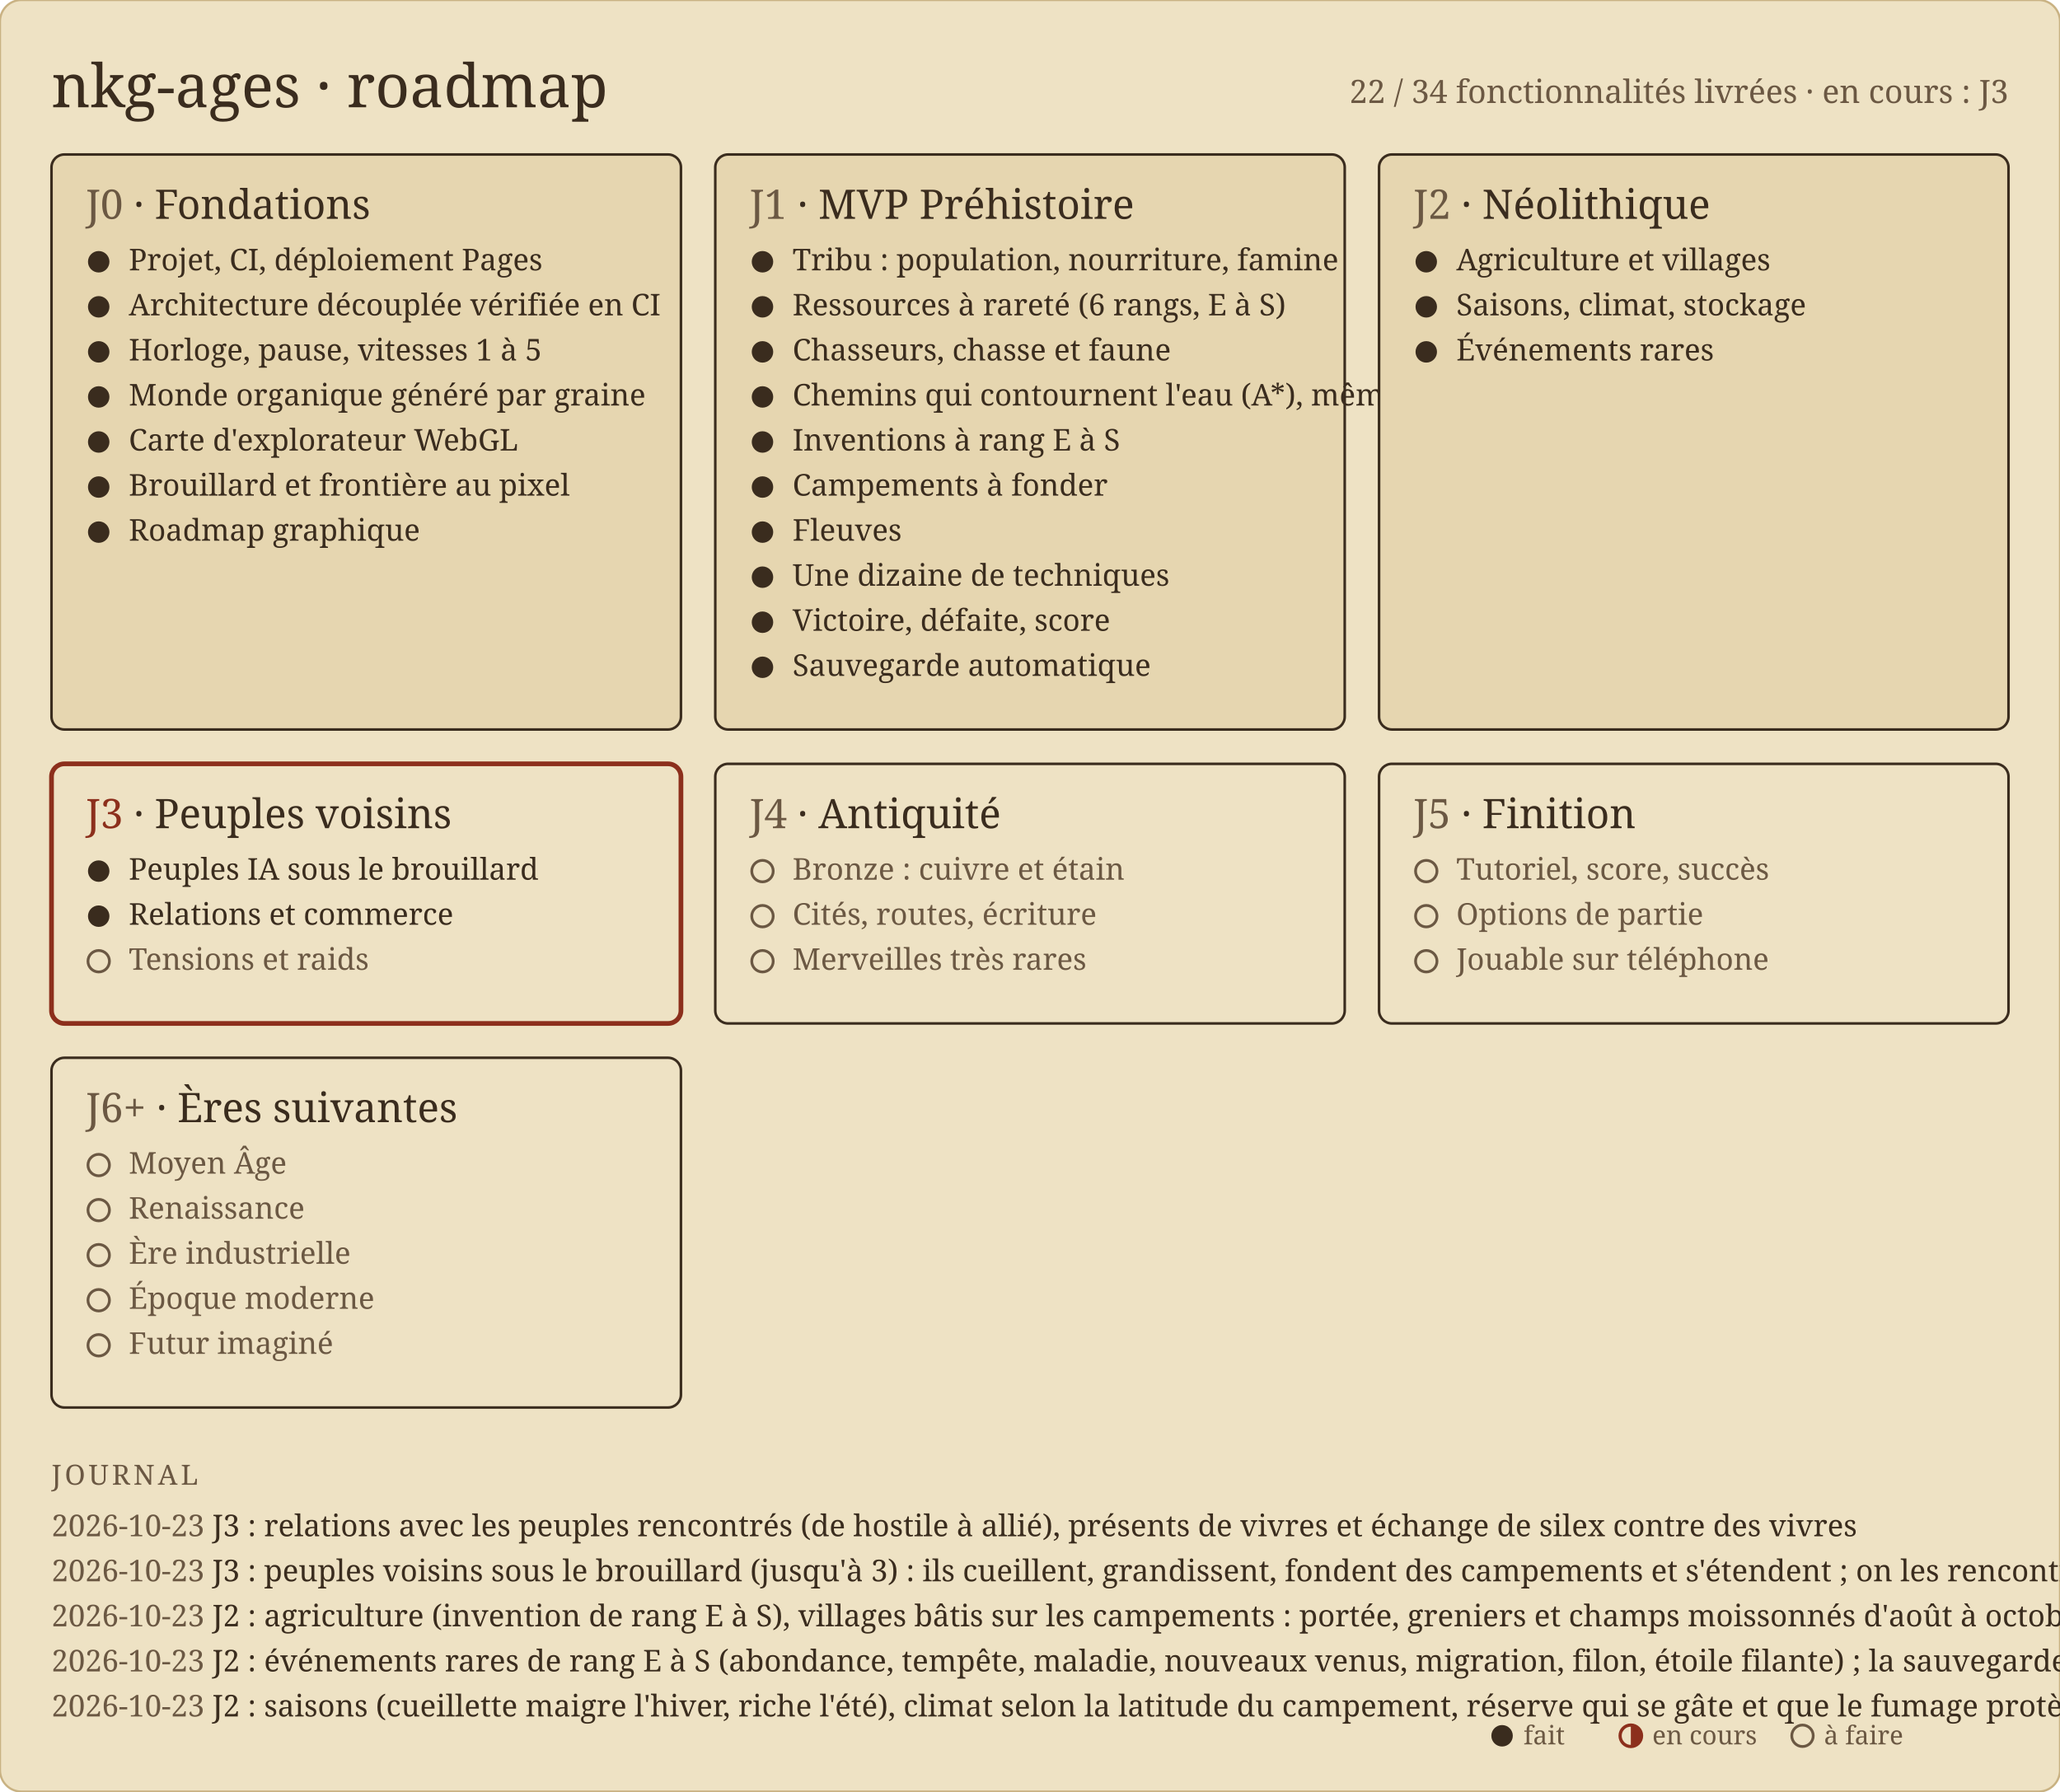
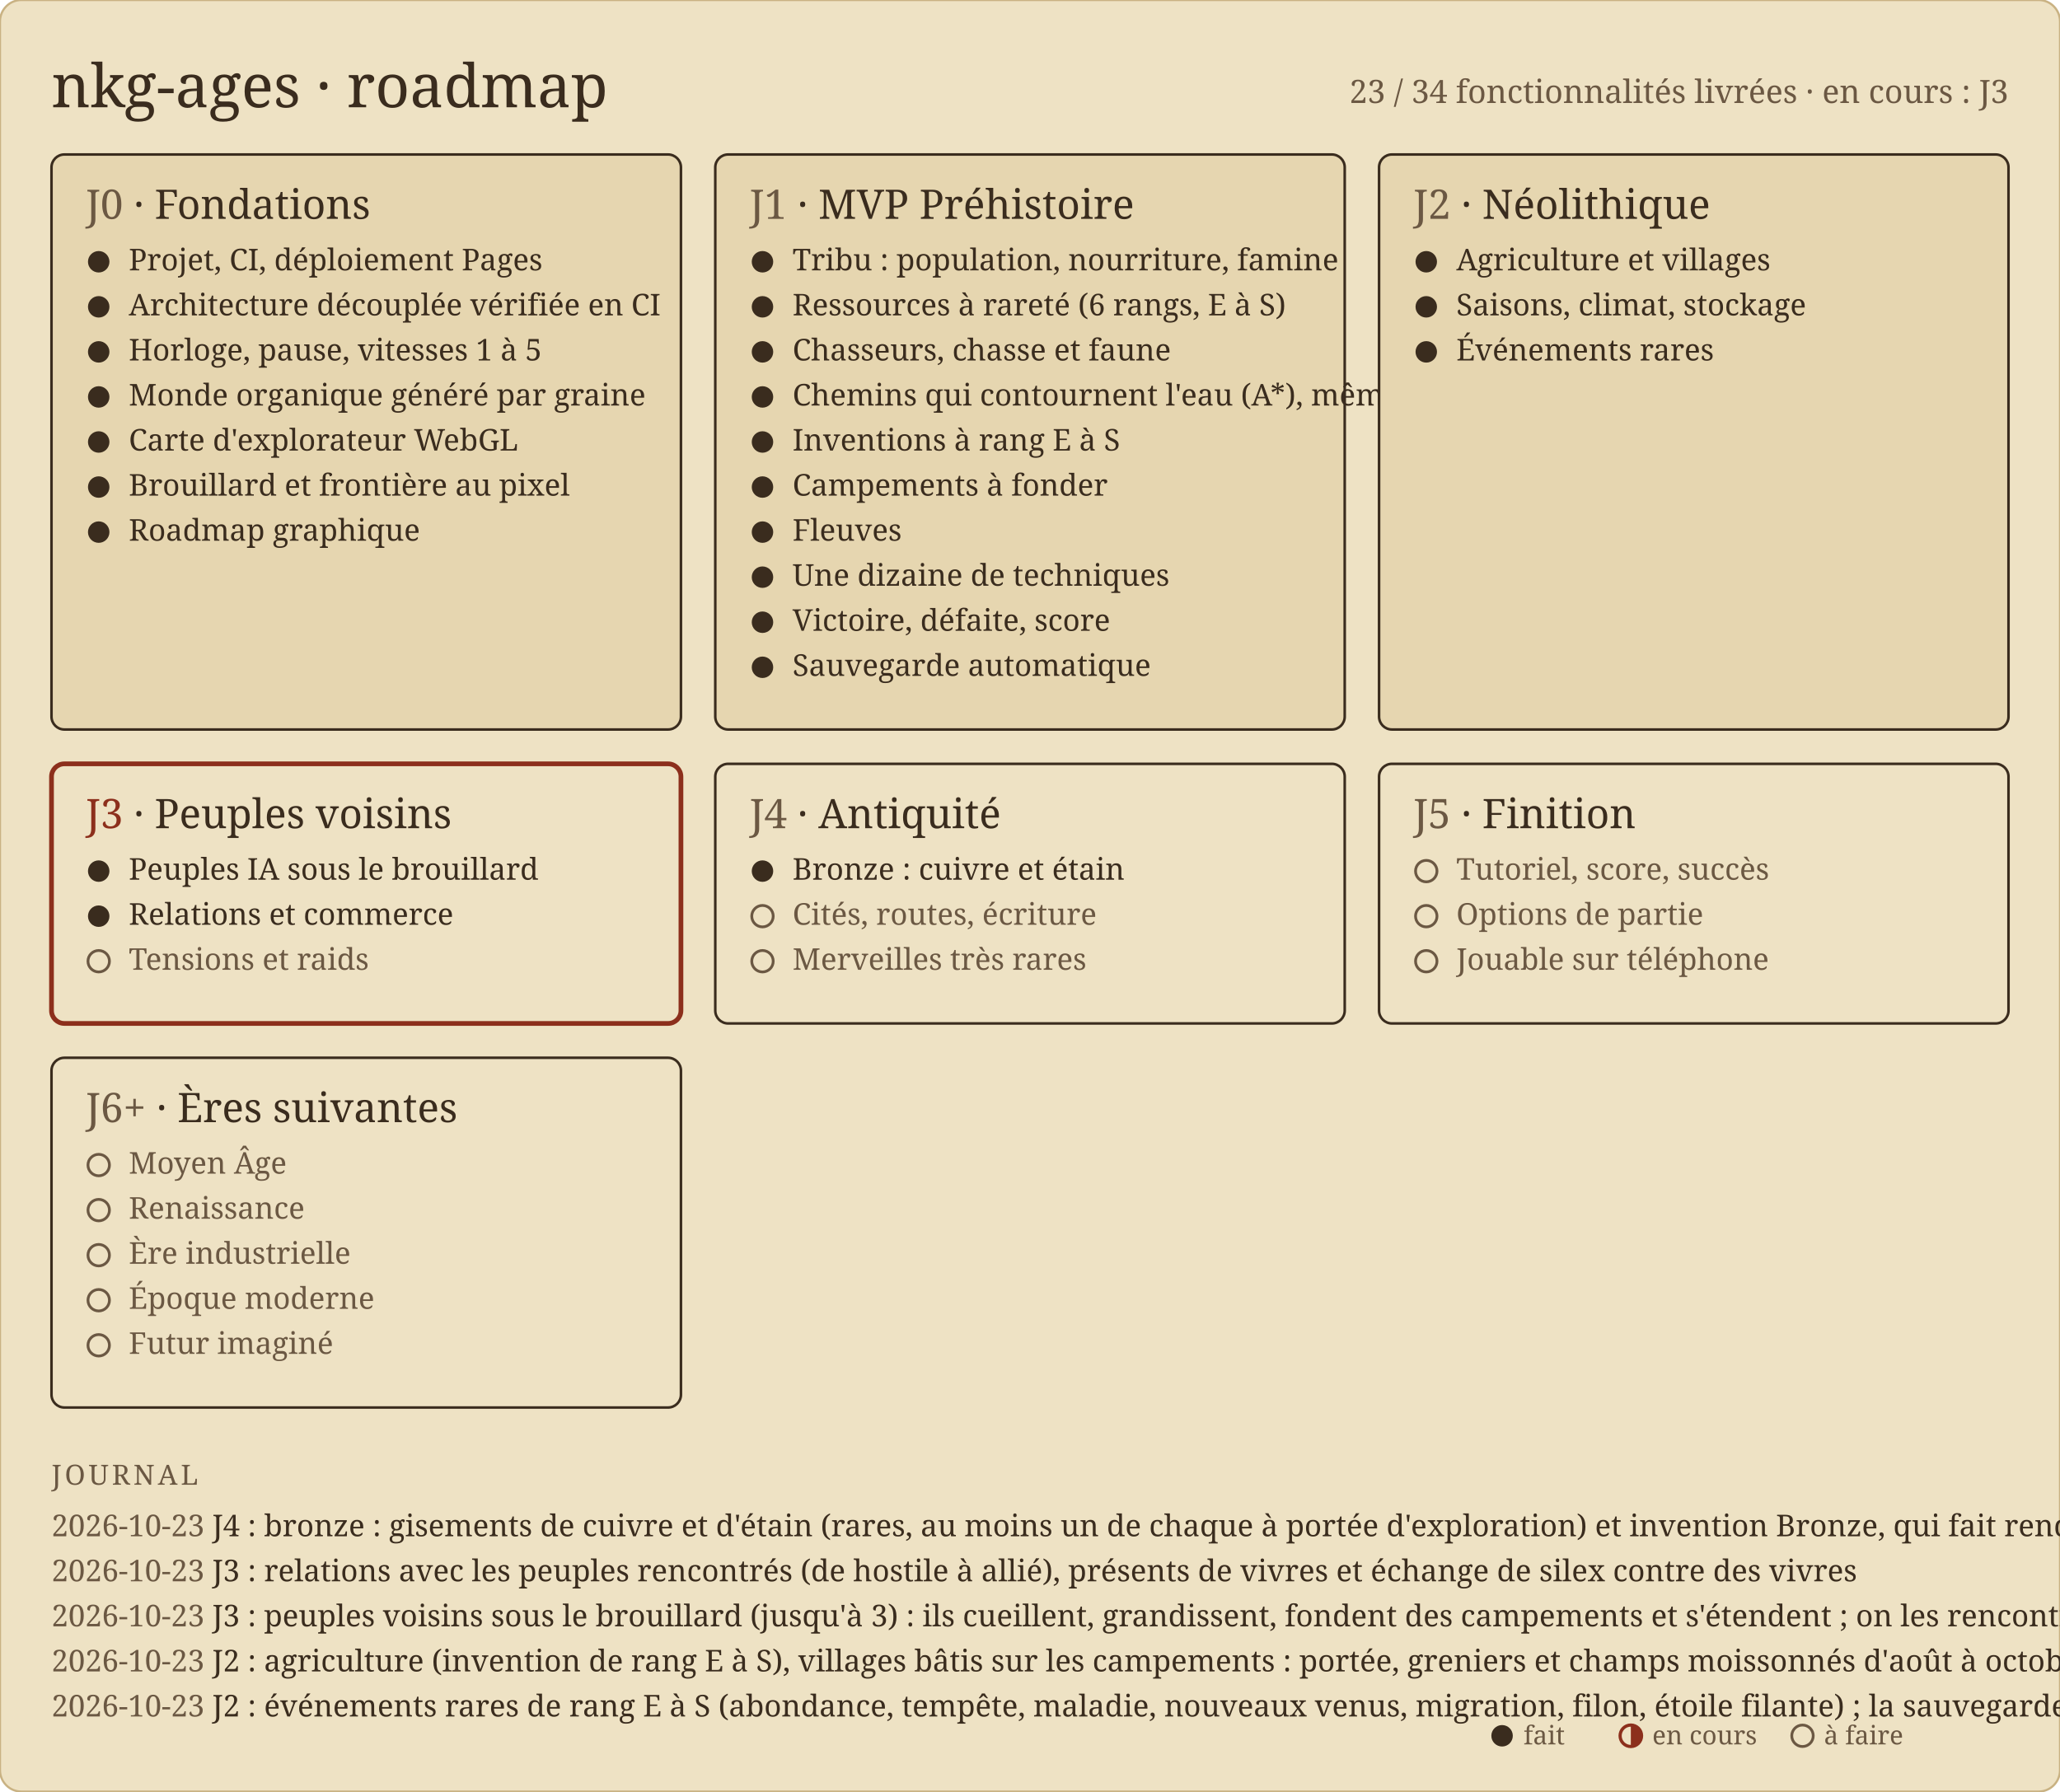
<svg xmlns="http://www.w3.org/2000/svg" viewBox="0 0 960 835" width="960" height="835" font-family="Georgia, 'Iowan Old Style', serif" role="img" aria-label="Roadmap de nkg-ages">
  <rect width="960" height="835" rx="10" fill="#eee2c4" stroke="#c9b283" />
  <text x="24" y="50" font-size="28" fill="#3a2c1e">nkg-ages · roadmap</text>
-   <text x="936" y="48" font-size="15" text-anchor="end" fill="#6b5843">22 / 34 fonctionnalités livrées · en cours : J3</text>
+   <text x="936" y="48" font-size="15" text-anchor="end" fill="#6b5843">23 / 34 fonctionnalités livrées · en cours : J3</text>
  <g>
    <rect x="24" y="72" width="293.333" height="268" rx="6" fill="#e6d6b0" stroke="#3a2c1e" stroke-width="1.2" />
    <text x="40" y="102" font-size="19" fill="#3a2c1e">
      <tspan fill="#6b5843">J0</tspan> · Fondations</text>
    <circle cx="46" cy="122" r="5" fill="#3a2c1e" />
    <text x="60" y="126" font-size="14" fill="#3a2c1e">Projet, CI, déploiement Pages</text>
    <circle cx="46" cy="143" r="5" fill="#3a2c1e" />
    <text x="60" y="147" font-size="14" fill="#3a2c1e">Architecture découplée vérifiée en CI</text>
    <circle cx="46" cy="164" r="5" fill="#3a2c1e" />
    <text x="60" y="168" font-size="14" fill="#3a2c1e">Horloge, pause, vitesses 1 à 5</text>
    <circle cx="46" cy="185" r="5" fill="#3a2c1e" />
    <text x="60" y="189" font-size="14" fill="#3a2c1e">Monde organique généré par graine</text>
    <circle cx="46" cy="206" r="5" fill="#3a2c1e" />
    <text x="60" y="210" font-size="14" fill="#3a2c1e">Carte d'explorateur WebGL</text>
    <circle cx="46" cy="227" r="5" fill="#3a2c1e" />
    <text x="60" y="231" font-size="14" fill="#3a2c1e">Brouillard et frontière au pixel</text>
    <circle cx="46" cy="248" r="5" fill="#3a2c1e" />
    <text x="60" y="252" font-size="14" fill="#3a2c1e">Roadmap graphique</text>
  </g>
  <g>
    <rect x="333.333" y="72" width="293.333" height="268" rx="6" fill="#e6d6b0" stroke="#3a2c1e" stroke-width="1.2" />
    <text x="349.333" y="102" font-size="19" fill="#3a2c1e">
      <tspan fill="#6b5843">J1</tspan> · MVP Préhistoire</text>
    <circle cx="355.333" cy="122" r="5" fill="#3a2c1e" />
    <text x="369.333" y="126" font-size="14" fill="#3a2c1e">Tribu : population, nourriture, famine</text>
    <circle cx="355.333" cy="143" r="5" fill="#3a2c1e" />
    <text x="369.333" y="147" font-size="14" fill="#3a2c1e">Ressources à rareté (6 rangs, E à S)</text>
    <circle cx="355.333" cy="164" r="5" fill="#3a2c1e" />
    <text x="369.333" y="168" font-size="14" fill="#3a2c1e">Chasseurs, chasse et faune</text>
    <circle cx="355.333" cy="185" r="5" fill="#3a2c1e" />
    <text x="369.333" y="189" font-size="14" fill="#3a2c1e">Chemins qui contournent l'eau (A*), même dans le brouillard</text>
    <circle cx="355.333" cy="206" r="5" fill="#3a2c1e" />
    <text x="369.333" y="210" font-size="14" fill="#3a2c1e">Inventions à rang E à S</text>
    <circle cx="355.333" cy="227" r="5" fill="#3a2c1e" />
    <text x="369.333" y="231" font-size="14" fill="#3a2c1e">Campements à fonder</text>
    <circle cx="355.333" cy="248" r="5" fill="#3a2c1e" />
    <text x="369.333" y="252" font-size="14" fill="#3a2c1e">Fleuves</text>
    <circle cx="355.333" cy="269" r="5" fill="#3a2c1e" />
    <text x="369.333" y="273" font-size="14" fill="#3a2c1e">Une dizaine de techniques</text>
    <circle cx="355.333" cy="290" r="5" fill="#3a2c1e" />
    <text x="369.333" y="294" font-size="14" fill="#3a2c1e">Victoire, défaite, score</text>
    <circle cx="355.333" cy="311" r="5" fill="#3a2c1e" />
    <text x="369.333" y="315" font-size="14" fill="#3a2c1e">Sauvegarde automatique</text>
  </g>
  <g>
    <rect x="642.667" y="72" width="293.333" height="268" rx="6" fill="#e6d6b0" stroke="#3a2c1e" stroke-width="1.2" />
    <text x="658.667" y="102" font-size="19" fill="#3a2c1e">
      <tspan fill="#6b5843">J2</tspan> · Néolithique</text>
    <circle cx="664.667" cy="122" r="5" fill="#3a2c1e" />
    <text x="678.667" y="126" font-size="14" fill="#3a2c1e">Agriculture et villages</text>
    <circle cx="664.667" cy="143" r="5" fill="#3a2c1e" />
    <text x="678.667" y="147" font-size="14" fill="#3a2c1e">Saisons, climat, stockage</text>
    <circle cx="664.667" cy="164" r="5" fill="#3a2c1e" />
    <text x="678.667" y="168" font-size="14" fill="#3a2c1e">Événements rares</text>
  </g>
  <g>
    <rect x="24" y="356" width="293.333" height="121" rx="6" fill="#eee2c4" stroke="#8c2f1c" stroke-width="2.2" />
    <text x="40" y="386" font-size="19" fill="#3a2c1e">
      <tspan fill="#8c2f1c">J3</tspan> · Peuples voisins</text>
    <circle cx="46" cy="406" r="5" fill="#3a2c1e" />
    <text x="60" y="410" font-size="14" fill="#3a2c1e">Peuples IA sous le brouillard</text>
    <circle cx="46" cy="427" r="5" fill="#3a2c1e" />
    <text x="60" y="431" font-size="14" fill="#3a2c1e">Relations et commerce</text>
    <circle cx="46" cy="448" r="5" fill="none" stroke="#6b5843" stroke-width="1.3" />
    <text x="60" y="452" font-size="14" fill="#6b5843">Tensions et raids</text>
  </g>
  <g>
    <rect x="333.333" y="356" width="293.333" height="121" rx="6" fill="#eee2c4" stroke="#3a2c1e" stroke-width="1.2" />
    <text x="349.333" y="386" font-size="19" fill="#3a2c1e">
      <tspan fill="#6b5843">J4</tspan> · Antiquité</text>
-     <circle cx="355.333" cy="406" r="5" fill="none" stroke="#6b5843" stroke-width="1.3" />
-     <text x="369.333" y="410" font-size="14" fill="#6b5843">Bronze : cuivre et étain</text>
+     <circle cx="355.333" cy="406" r="5" fill="#3a2c1e" />
+     <text x="369.333" y="410" font-size="14" fill="#3a2c1e">Bronze : cuivre et étain</text>
    <circle cx="355.333" cy="427" r="5" fill="none" stroke="#6b5843" stroke-width="1.3" />
    <text x="369.333" y="431" font-size="14" fill="#6b5843">Cités, routes, écriture</text>
    <circle cx="355.333" cy="448" r="5" fill="none" stroke="#6b5843" stroke-width="1.3" />
    <text x="369.333" y="452" font-size="14" fill="#6b5843">Merveilles très rares</text>
  </g>
  <g>
    <rect x="642.667" y="356" width="293.333" height="121" rx="6" fill="#eee2c4" stroke="#3a2c1e" stroke-width="1.2" />
    <text x="658.667" y="386" font-size="19" fill="#3a2c1e">
      <tspan fill="#6b5843">J5</tspan> · Finition</text>
    <circle cx="664.667" cy="406" r="5" fill="none" stroke="#6b5843" stroke-width="1.3" />
    <text x="678.667" y="410" font-size="14" fill="#6b5843">Tutoriel, score, succès</text>
    <circle cx="664.667" cy="427" r="5" fill="none" stroke="#6b5843" stroke-width="1.3" />
    <text x="678.667" y="431" font-size="14" fill="#6b5843">Options de partie</text>
    <circle cx="664.667" cy="448" r="5" fill="none" stroke="#6b5843" stroke-width="1.3" />
    <text x="678.667" y="452" font-size="14" fill="#6b5843">Jouable sur téléphone</text>
  </g>
  <g>
    <rect x="24" y="493" width="293.333" height="163" rx="6" fill="#eee2c4" stroke="#3a2c1e" stroke-width="1.2" />
    <text x="40" y="523" font-size="19" fill="#3a2c1e">
      <tspan fill="#6b5843">J6+</tspan> · Ères suivantes</text>
    <circle cx="46" cy="543" r="5" fill="none" stroke="#6b5843" stroke-width="1.3" />
    <text x="60" y="547" font-size="14" fill="#6b5843">Moyen Âge</text>
    <circle cx="46" cy="564" r="5" fill="none" stroke="#6b5843" stroke-width="1.3" />
    <text x="60" y="568" font-size="14" fill="#6b5843">Renaissance</text>
    <circle cx="46" cy="585" r="5" fill="none" stroke="#6b5843" stroke-width="1.3" />
    <text x="60" y="589" font-size="14" fill="#6b5843">Ère industrielle</text>
    <circle cx="46" cy="606" r="5" fill="none" stroke="#6b5843" stroke-width="1.3" />
    <text x="60" y="610" font-size="14" fill="#6b5843">Époque moderne</text>
    <circle cx="46" cy="627" r="5" fill="none" stroke="#6b5843" stroke-width="1.3" />
    <text x="60" y="631" font-size="14" fill="#6b5843">Futur imaginé</text>
  </g>
  <text x="24" y="692" font-size="13" letter-spacing="1.5" fill="#6b5843">JOURNAL</text>
  <text x="24" y="716" font-size="14" fill="#3a2c1e">
+     <tspan fill="#6b5843">2026-10-23</tspan>  J4 : bronze : gisements de cuivre et d'étain (rares, au moins un de chaque à portée d'exploration) et invention Bronze, qui fait rendre davantage la cueillette et les champs</text>
+   <text x="24" y="737" font-size="14" fill="#3a2c1e">
    <tspan fill="#6b5843">2026-10-23</tspan>  J3 : relations avec les peuples rencontrés (de hostile à allié), présents de vivres et échange de silex contre des vivres</text>
-   <text x="24" y="737" font-size="14" fill="#3a2c1e">
+   <text x="24" y="758" font-size="14" fill="#3a2c1e">
    <tspan fill="#6b5843">2026-10-23</tspan>  J3 : peuples voisins sous le brouillard (jusqu'à 3) : ils cueillent, grandissent, fondent des campements et s'étendent ; on les rencontre en explorant, leurs frontières sont tracées à l'encre d'ardoise</text>
-   <text x="24" y="758" font-size="14" fill="#3a2c1e">
+   <text x="24" y="779" font-size="14" fill="#3a2c1e">
    <tspan fill="#6b5843">2026-10-23</tspan>  J2 : agriculture (invention de rang E à S), villages bâtis sur les campements : portée, greniers et champs moissonnés d'août à octobre selon la fertilité</text>
-   <text x="24" y="779" font-size="14" fill="#3a2c1e">
+   <text x="24" y="800" font-size="14" fill="#3a2c1e">
    <tspan fill="#6b5843">2026-10-23</tspan>  J2 : événements rares de rang E à S (abondance, tempête, maladie, nouveaux venus, migration, filon, étoile filante) ; la sauvegarde vérifie l'empreinte du monde</text>
-   <text x="24" y="800" font-size="14" fill="#3a2c1e">
-     <tspan fill="#6b5843">2026-10-23</tspan>  J2 : saisons (cueillette maigre l'hiver, riche l'été), climat selon la latitude du campement, réserve qui se gâte et que le fumage protège</text>
  <circle cx="700" cy="809" r="5" fill="#3a2c1e" />
  <text x="710" y="813" font-size="12" fill="#6b5843">fait</text>
  <circle cx="760" cy="809" r="5" fill="none" stroke="#8c2f1c" stroke-width="1.5" />
  <path d="M760 804a5 5 0 0 1 0 10z" fill="#8c2f1c" />
  <text x="770" y="813" font-size="12" fill="#6b5843">en cours</text>
  <circle cx="840" cy="809" r="5" fill="none" stroke="#6b5843" stroke-width="1.3" />
  <text x="850" y="813" font-size="12" fill="#6b5843">à faire</text>
</svg>
